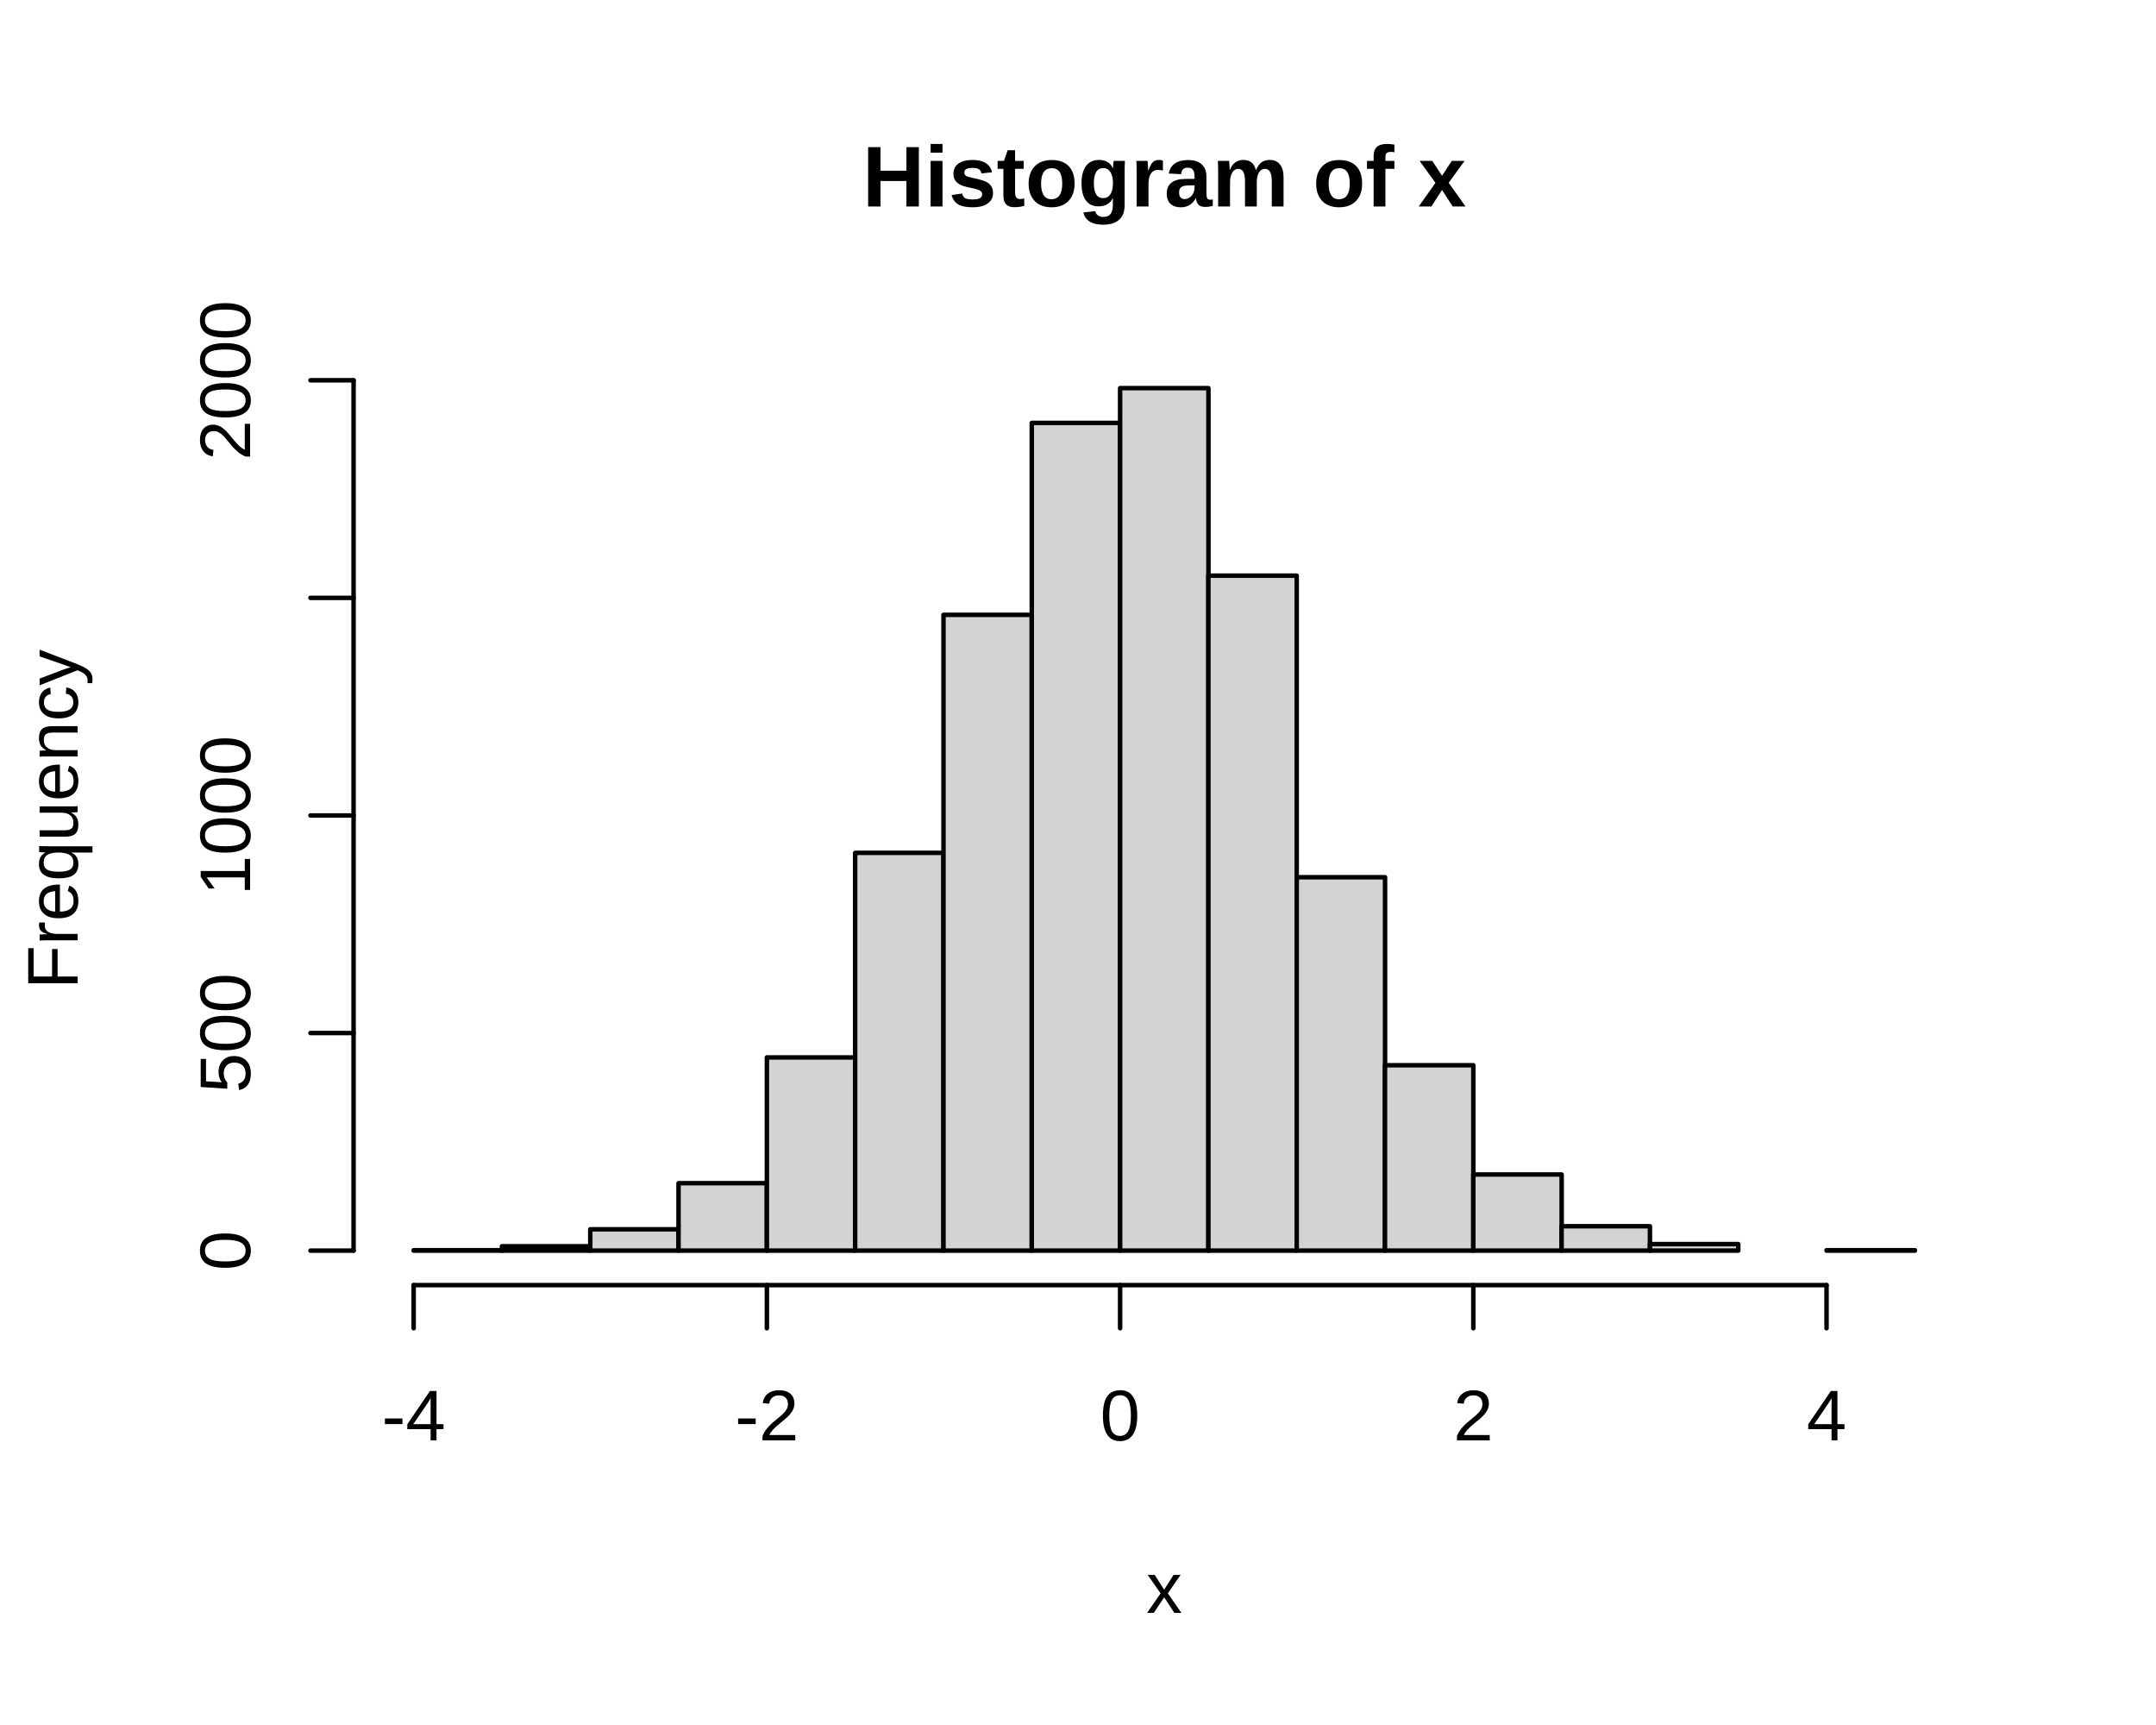
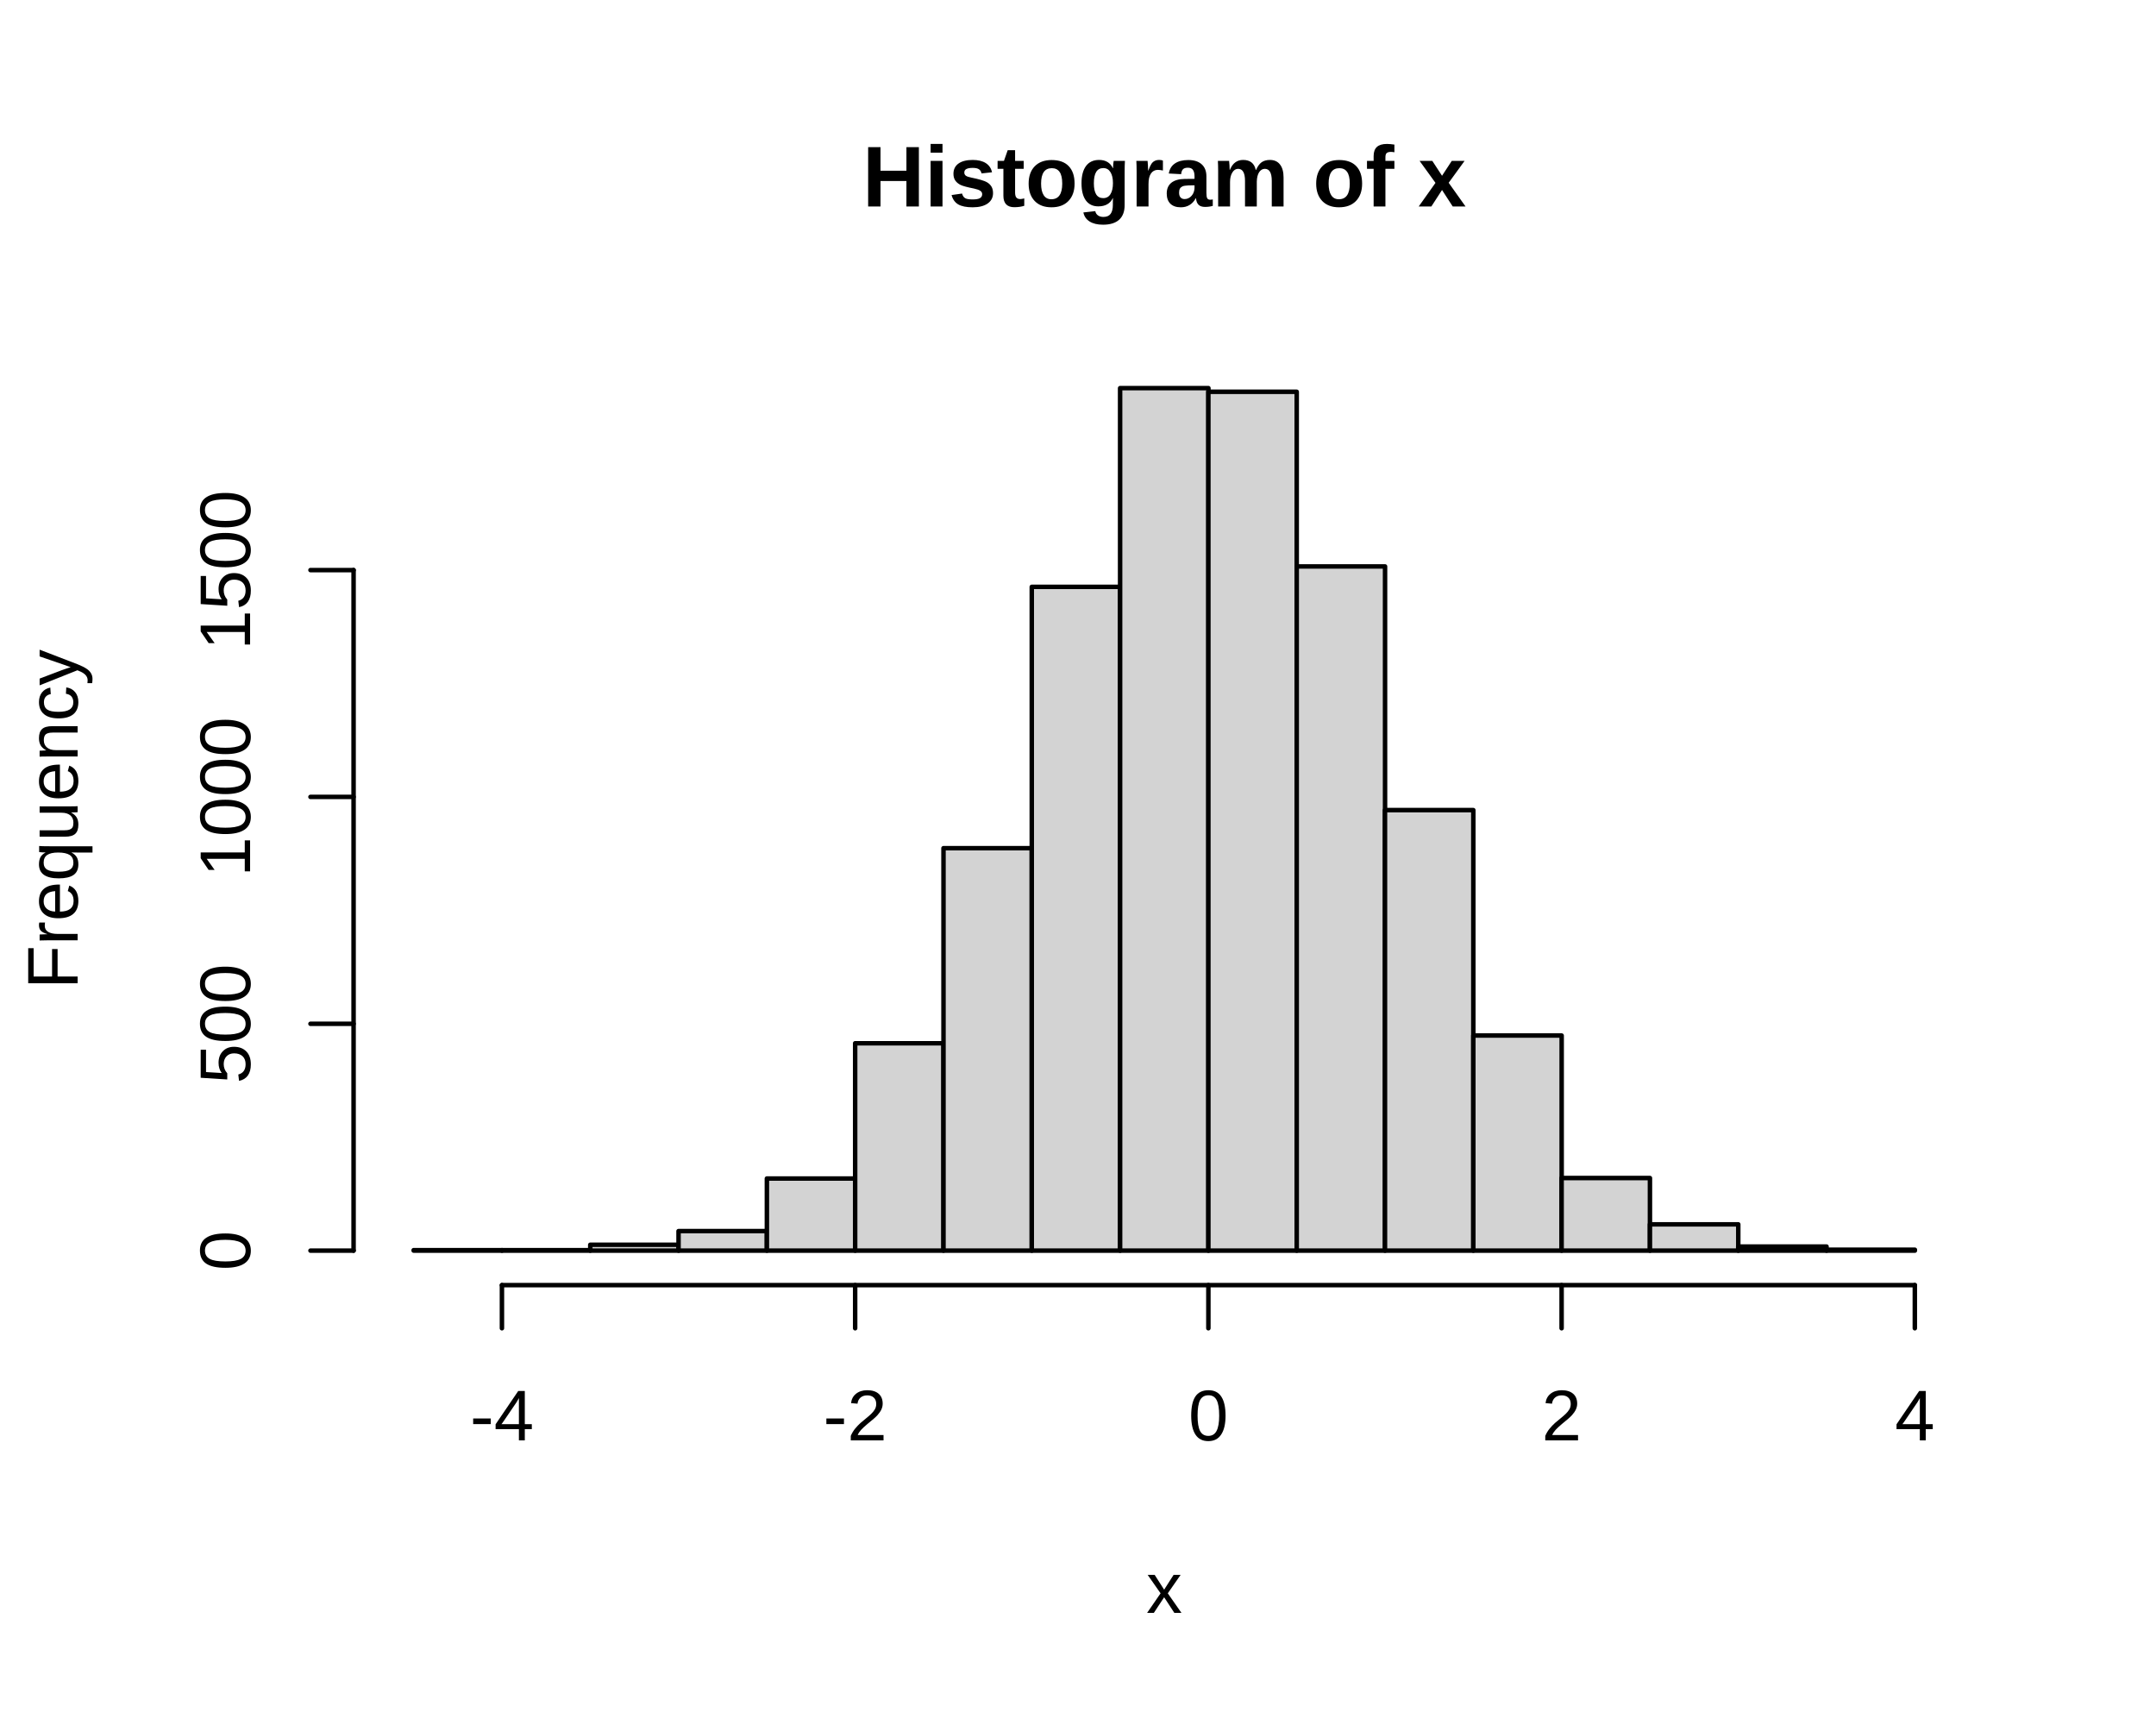
<svg xmlns="http://www.w3.org/2000/svg" width="360.00pt" height="288.00pt" viewBox="0 0 360.00 288.00">
  <g class="svglite">
    <defs>
      <style type="text/css">
    .svglite line, .svglite polyline, .svglite polygon, .svglite path, .svglite rect, .svglite circle {
      fill: none;
      stroke: #000000;
      stroke-linecap: round;
      stroke-linejoin: round;
      stroke-miterlimit: 10.00;
    }
    .svglite text {
      white-space: pre;
    }
    .svglite g.glyphgroup path {
      fill: inherit;
      stroke: none;
    }
  </style>
    </defs>
    <rect width="100%" height="100%" style="stroke: none; fill: #FFFFFF;" />
    <defs>
      <clipPath id="cpMC4wMHwzNjAuMDB8MC4wMHwyODguMDA=">
        <rect x="0.00" y="0.00" width="360.00" height="288.00" />
      </clipPath>
    </defs>
    <g clip-path="url(#cpMC4wMHwzNjAuMDB8MC4wMHwyODguMDA=)">
      <text x="194.40" y="34.47" text-anchor="middle" style="font-size: 14.40px; font-weight: bold; font-family: &quot;Liberation Sans&quot;;" textLength="100.77px" lengthAdjust="spacingAndGlyphs">Histogram of x</text>
      <text x="194.40" y="269.28" text-anchor="middle" style="font-size: 12.00px; font-family: &quot;Liberation Sans&quot;;" textLength="6.00px" lengthAdjust="spacingAndGlyphs">x</text>
      <text transform="translate(12.96,136.80) rotate(-90)" text-anchor="middle" style="font-size: 12.00px; font-family: &quot;Liberation Sans&quot;;" textLength="56.69px" lengthAdjust="spacingAndGlyphs">Frequency</text>
-       <line x1="69.07" y1="214.56" x2="304.99" y2="214.56" style="stroke-width: 0.75;" />
-       <line x1="69.07" y1="214.56" x2="69.07" y2="221.76" style="stroke-width: 0.75;" />
-       <line x1="128.05" y1="214.56" x2="128.05" y2="221.76" style="stroke-width: 0.75;" />
-       <line x1="187.03" y1="214.56" x2="187.03" y2="221.76" style="stroke-width: 0.75;" />
-       <line x1="246.01" y1="214.56" x2="246.01" y2="221.76" style="stroke-width: 0.75;" />
-       <line x1="304.99" y1="214.56" x2="304.99" y2="221.76" style="stroke-width: 0.75;" />
-       <text x="69.07" y="240.48" text-anchor="middle" style="font-size: 12.00px; font-family: &quot;Liberation Sans&quot;;" textLength="10.67px" lengthAdjust="spacingAndGlyphs">-4</text>
-       <text x="128.05" y="240.48" text-anchor="middle" style="font-size: 12.00px; font-family: &quot;Liberation Sans&quot;;" textLength="10.67px" lengthAdjust="spacingAndGlyphs">-2</text>
-       <text x="187.03" y="240.48" text-anchor="middle" style="font-size: 12.00px; font-family: &quot;Liberation Sans&quot;;" textLength="6.67px" lengthAdjust="spacingAndGlyphs">0</text>
-       <text x="246.01" y="240.48" text-anchor="middle" style="font-size: 12.00px; font-family: &quot;Liberation Sans&quot;;" textLength="6.67px" lengthAdjust="spacingAndGlyphs">2</text>
-       <text x="304.99" y="240.48" text-anchor="middle" style="font-size: 12.00px; font-family: &quot;Liberation Sans&quot;;" textLength="6.67px" lengthAdjust="spacingAndGlyphs">4</text>
-       <line x1="59.04" y1="208.80" x2="59.04" y2="63.49" style="stroke-width: 0.75;" />
+       <line x1="83.81" y1="214.56" x2="319.73" y2="214.56" style="stroke-width: 0.75;" />
+       <line x1="83.81" y1="214.56" x2="83.81" y2="221.76" style="stroke-width: 0.75;" />
+       <line x1="142.79" y1="214.56" x2="142.79" y2="221.76" style="stroke-width: 0.75;" />
+       <line x1="201.77" y1="214.56" x2="201.77" y2="221.76" style="stroke-width: 0.75;" />
+       <line x1="260.75" y1="214.56" x2="260.75" y2="221.76" style="stroke-width: 0.75;" />
+       <line x1="319.73" y1="214.56" x2="319.73" y2="221.76" style="stroke-width: 0.75;" />
+       <text x="83.81" y="240.48" text-anchor="middle" style="font-size: 12.00px; font-family: &quot;Liberation Sans&quot;;" textLength="10.67px" lengthAdjust="spacingAndGlyphs">-4</text>
+       <text x="142.79" y="240.48" text-anchor="middle" style="font-size: 12.00px; font-family: &quot;Liberation Sans&quot;;" textLength="10.67px" lengthAdjust="spacingAndGlyphs">-2</text>
+       <text x="201.77" y="240.48" text-anchor="middle" style="font-size: 12.00px; font-family: &quot;Liberation Sans&quot;;" textLength="6.67px" lengthAdjust="spacingAndGlyphs">0</text>
+       <text x="260.75" y="240.48" text-anchor="middle" style="font-size: 12.00px; font-family: &quot;Liberation Sans&quot;;" textLength="6.67px" lengthAdjust="spacingAndGlyphs">2</text>
+       <text x="319.73" y="240.48" text-anchor="middle" style="font-size: 12.00px; font-family: &quot;Liberation Sans&quot;;" textLength="6.67px" lengthAdjust="spacingAndGlyphs">4</text>
+       <line x1="59.04" y1="208.80" x2="59.04" y2="95.18" style="stroke-width: 0.75;" />
      <line x1="59.04" y1="208.80" x2="51.84" y2="208.80" style="stroke-width: 0.75;" />
-       <line x1="59.04" y1="172.47" x2="51.84" y2="172.47" style="stroke-width: 0.75;" />
-       <line x1="59.04" y1="136.15" x2="51.84" y2="136.15" style="stroke-width: 0.75;" />
-       <line x1="59.04" y1="99.82" x2="51.84" y2="99.82" style="stroke-width: 0.75;" />
-       <line x1="59.04" y1="63.49" x2="51.84" y2="63.49" style="stroke-width: 0.75;" />
+       <line x1="59.04" y1="170.93" x2="51.84" y2="170.93" style="stroke-width: 0.75;" />
+       <line x1="59.04" y1="133.05" x2="51.84" y2="133.05" style="stroke-width: 0.75;" />
+       <line x1="59.04" y1="95.18" x2="51.84" y2="95.18" style="stroke-width: 0.75;" />
      <text transform="translate(41.76,208.80) rotate(-90)" text-anchor="middle" style="font-size: 12.00px; font-family: &quot;Liberation Sans&quot;;" textLength="6.67px" lengthAdjust="spacingAndGlyphs">0</text>
-       <text transform="translate(41.76,172.47) rotate(-90)" text-anchor="middle" style="font-size: 12.00px; font-family: &quot;Liberation Sans&quot;;" textLength="20.02px" lengthAdjust="spacingAndGlyphs">500</text>
-       <text transform="translate(41.76,136.15) rotate(-90)" text-anchor="middle" style="font-size: 12.00px; font-family: &quot;Liberation Sans&quot;;" textLength="26.69px" lengthAdjust="spacingAndGlyphs">1000</text>
-       <text transform="translate(41.76,63.49) rotate(-90)" text-anchor="middle" style="font-size: 12.00px; font-family: &quot;Liberation Sans&quot;;" textLength="26.69px" lengthAdjust="spacingAndGlyphs">2000</text>
+       <text transform="translate(41.76,170.93) rotate(-90)" text-anchor="middle" style="font-size: 12.00px; font-family: &quot;Liberation Sans&quot;;" textLength="20.02px" lengthAdjust="spacingAndGlyphs">500</text>
+       <text transform="translate(41.76,133.05) rotate(-90)" text-anchor="middle" style="font-size: 12.00px; font-family: &quot;Liberation Sans&quot;;" textLength="26.69px" lengthAdjust="spacingAndGlyphs">1000</text>
+       <text transform="translate(41.76,95.18) rotate(-90)" text-anchor="middle" style="font-size: 12.00px; font-family: &quot;Liberation Sans&quot;;" textLength="26.69px" lengthAdjust="spacingAndGlyphs">1500</text>
    </g>
    <defs>
      <clipPath id="cpNTkuMDR8MzI5Ljc2fDU5LjA0fDIxNC41Ng==">
        <rect x="59.04" y="59.04" width="270.72" height="155.52" />
      </clipPath>
    </defs>
    <g clip-path="url(#cpNTkuMDR8MzI5Ljc2fDU5LjA0fDIxNC41Ng==)">
-       <rect x="69.07" y="208.73" width="14.75" height="0.073" style="stroke-width: 0.75; fill: #D3D3D3;" />
-       <rect x="83.81" y="208.07" width="14.75" height="0.73" style="stroke-width: 0.75; fill: #D3D3D3;" />
-       <rect x="98.56" y="205.24" width="14.75" height="3.56" style="stroke-width: 0.75; fill: #D3D3D3;" />
-       <rect x="113.30" y="197.54" width="14.75" height="11.26" style="stroke-width: 0.75; fill: #D3D3D3;" />
-       <rect x="128.05" y="176.54" width="14.75" height="32.26" style="stroke-width: 0.75; fill: #D3D3D3;" />
-       <rect x="142.79" y="142.39" width="14.75" height="66.41" style="stroke-width: 0.75; fill: #D3D3D3;" />
-       <rect x="157.54" y="102.65" width="14.75" height="106.15" style="stroke-width: 0.75; fill: #D3D3D3;" />
-       <rect x="172.28" y="70.61" width="14.75" height="138.19" style="stroke-width: 0.75; fill: #D3D3D3;" />
+       <rect x="69.07" y="208.72" width="14.75" height="0.076" style="stroke-width: 0.75; fill: #D3D3D3;" />
+       <rect x="83.81" y="208.72" width="14.75" height="0.076" style="stroke-width: 0.75; fill: #D3D3D3;" />
+       <rect x="98.56" y="207.82" width="14.75" height="0.98" style="stroke-width: 0.75; fill: #D3D3D3;" />
+       <rect x="113.30" y="205.54" width="14.75" height="3.26" style="stroke-width: 0.75; fill: #D3D3D3;" />
+       <rect x="128.05" y="196.76" width="14.75" height="12.04" style="stroke-width: 0.75; fill: #D3D3D3;" />
+       <rect x="142.79" y="174.18" width="14.75" height="34.62" style="stroke-width: 0.75; fill: #D3D3D3;" />
+       <rect x="157.54" y="141.61" width="14.75" height="67.19" style="stroke-width: 0.75; fill: #D3D3D3;" />
+       <rect x="172.28" y="97.98" width="14.75" height="110.82" style="stroke-width: 0.75; fill: #D3D3D3;" />
      <rect x="187.03" y="64.80" width="14.75" height="144.00" style="stroke-width: 0.75; fill: #D3D3D3;" />
-       <rect x="201.77" y="96.11" width="14.75" height="112.69" style="stroke-width: 0.75; fill: #D3D3D3;" />
-       <rect x="216.52" y="146.46" width="14.75" height="62.34" style="stroke-width: 0.75; fill: #D3D3D3;" />
-       <rect x="231.26" y="177.85" width="14.75" height="30.95" style="stroke-width: 0.75; fill: #D3D3D3;" />
-       <rect x="246.01" y="196.09" width="14.75" height="12.71" style="stroke-width: 0.75; fill: #D3D3D3;" />
-       <rect x="260.75" y="204.73" width="14.75" height="4.07" style="stroke-width: 0.75; fill: #D3D3D3;" />
-       <rect x="275.50" y="207.71" width="14.75" height="1.09" style="stroke-width: 0.75; fill: #D3D3D3;" />
-       <rect x="290.24" y="208.80" width="14.75" height="0.00" style="stroke-width: 0.75; fill: #D3D3D3;" />
-       <rect x="304.99" y="208.73" width="14.75" height="0.073" style="stroke-width: 0.75; fill: #D3D3D3;" />
+       <rect x="201.77" y="65.41" width="14.75" height="143.39" style="stroke-width: 0.75; fill: #D3D3D3;" />
+       <rect x="216.52" y="94.57" width="14.75" height="114.23" style="stroke-width: 0.75; fill: #D3D3D3;" />
+       <rect x="231.26" y="135.25" width="14.75" height="73.55" style="stroke-width: 0.75; fill: #D3D3D3;" />
+       <rect x="246.01" y="172.89" width="14.75" height="35.91" style="stroke-width: 0.75; fill: #D3D3D3;" />
+       <rect x="260.75" y="196.68" width="14.75" height="12.12" style="stroke-width: 0.75; fill: #D3D3D3;" />
+       <rect x="275.50" y="204.41" width="14.75" height="4.39" style="stroke-width: 0.75; fill: #D3D3D3;" />
+       <rect x="290.24" y="208.12" width="14.75" height="0.68" style="stroke-width: 0.75; fill: #D3D3D3;" />
+       <rect x="304.99" y="208.65" width="14.75" height="0.15" style="stroke-width: 0.75; fill: #D3D3D3;" />
    </g>
  </g>
</svg>
